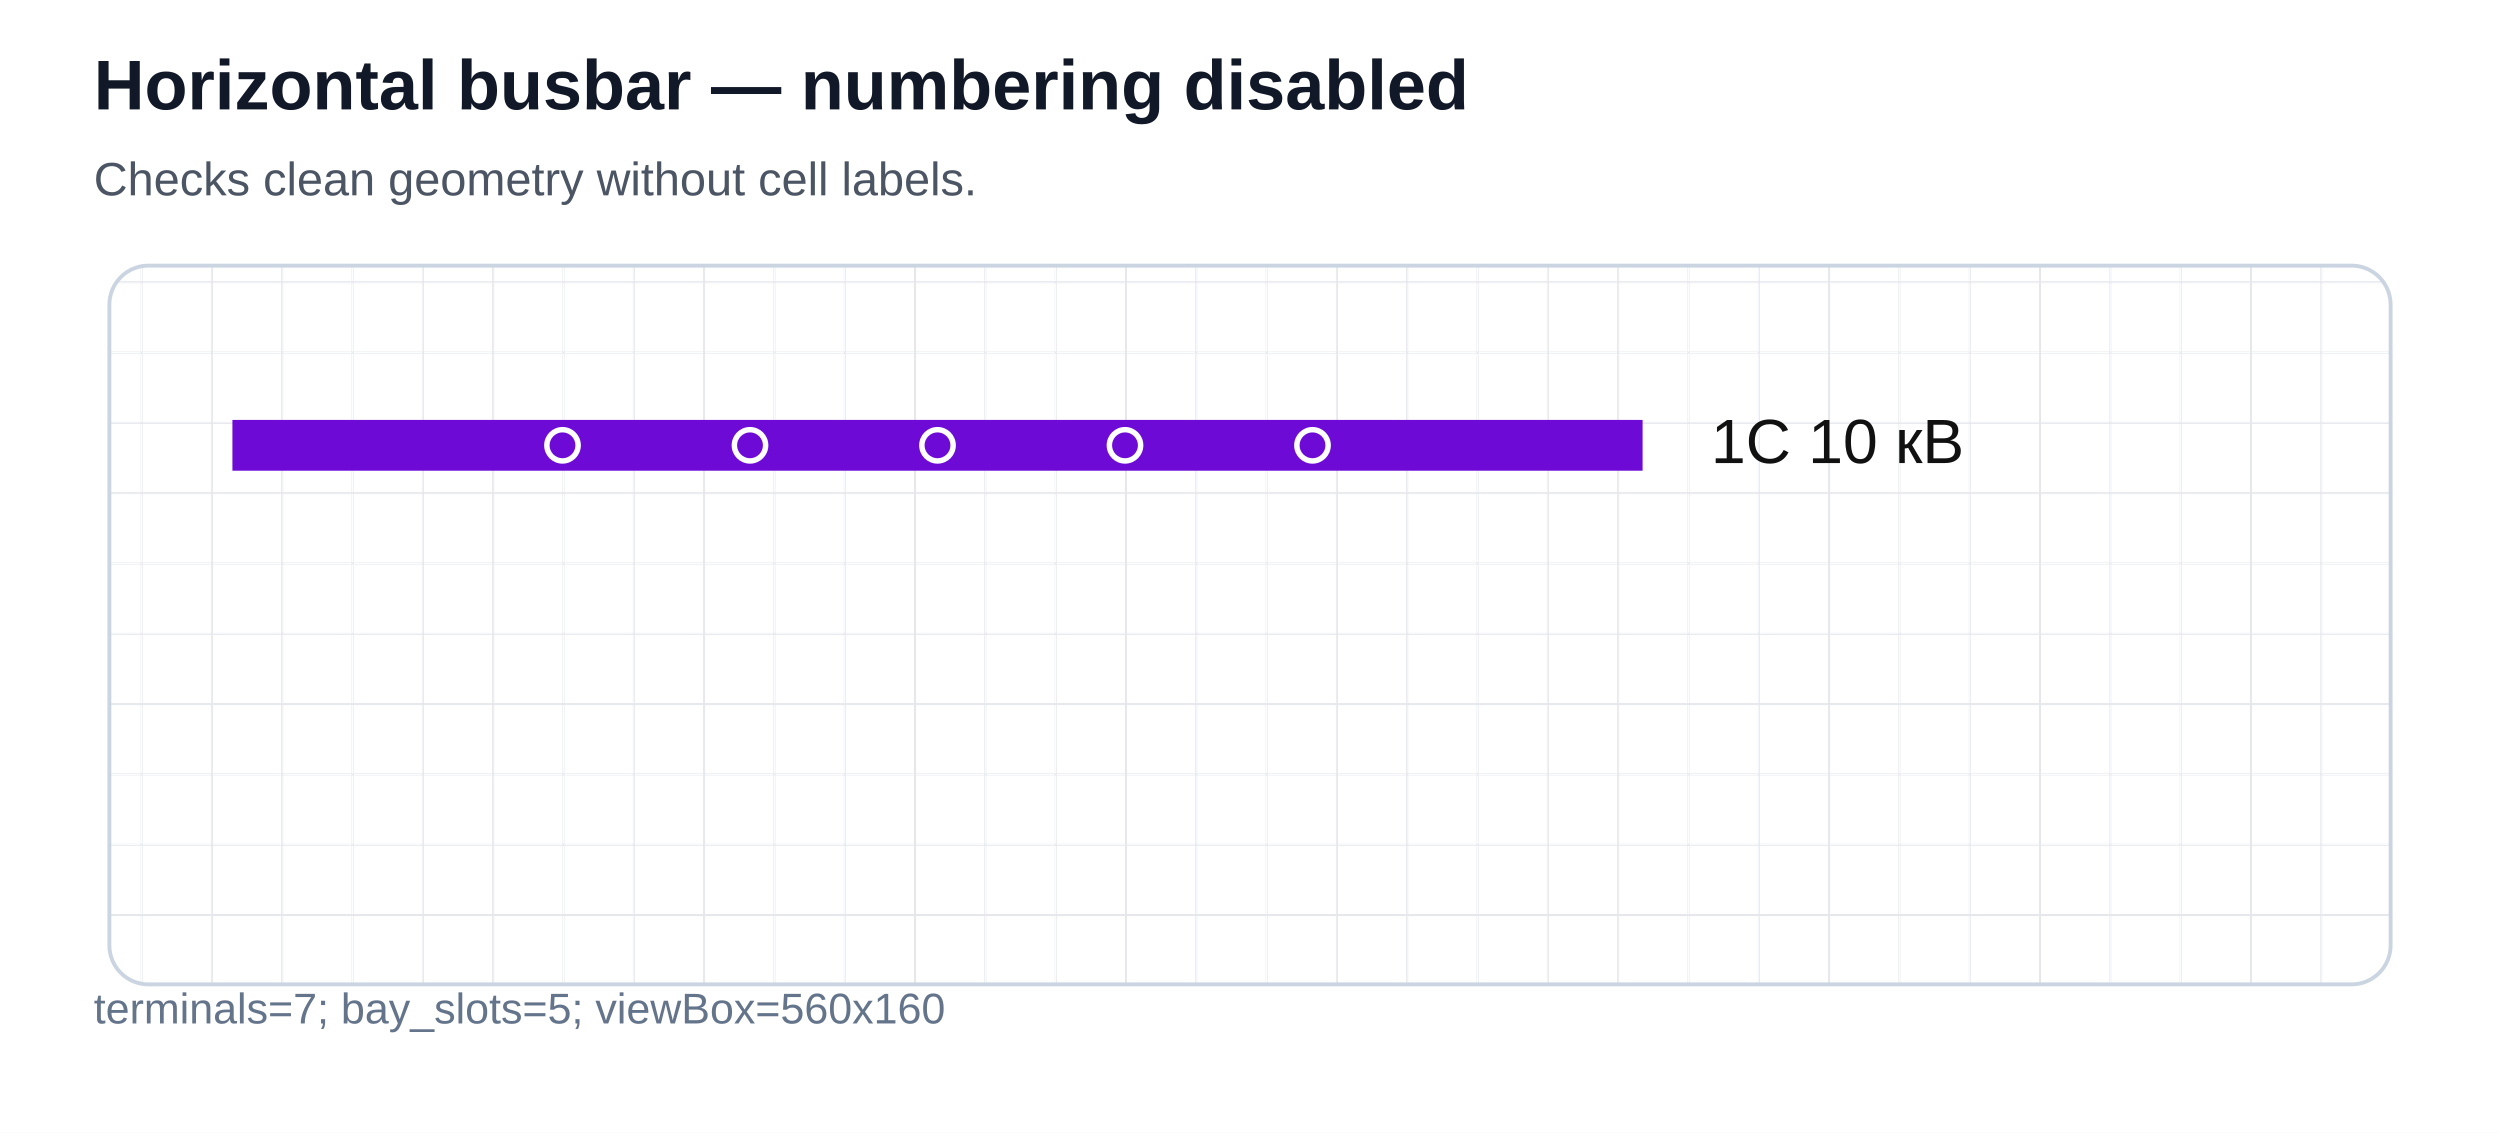
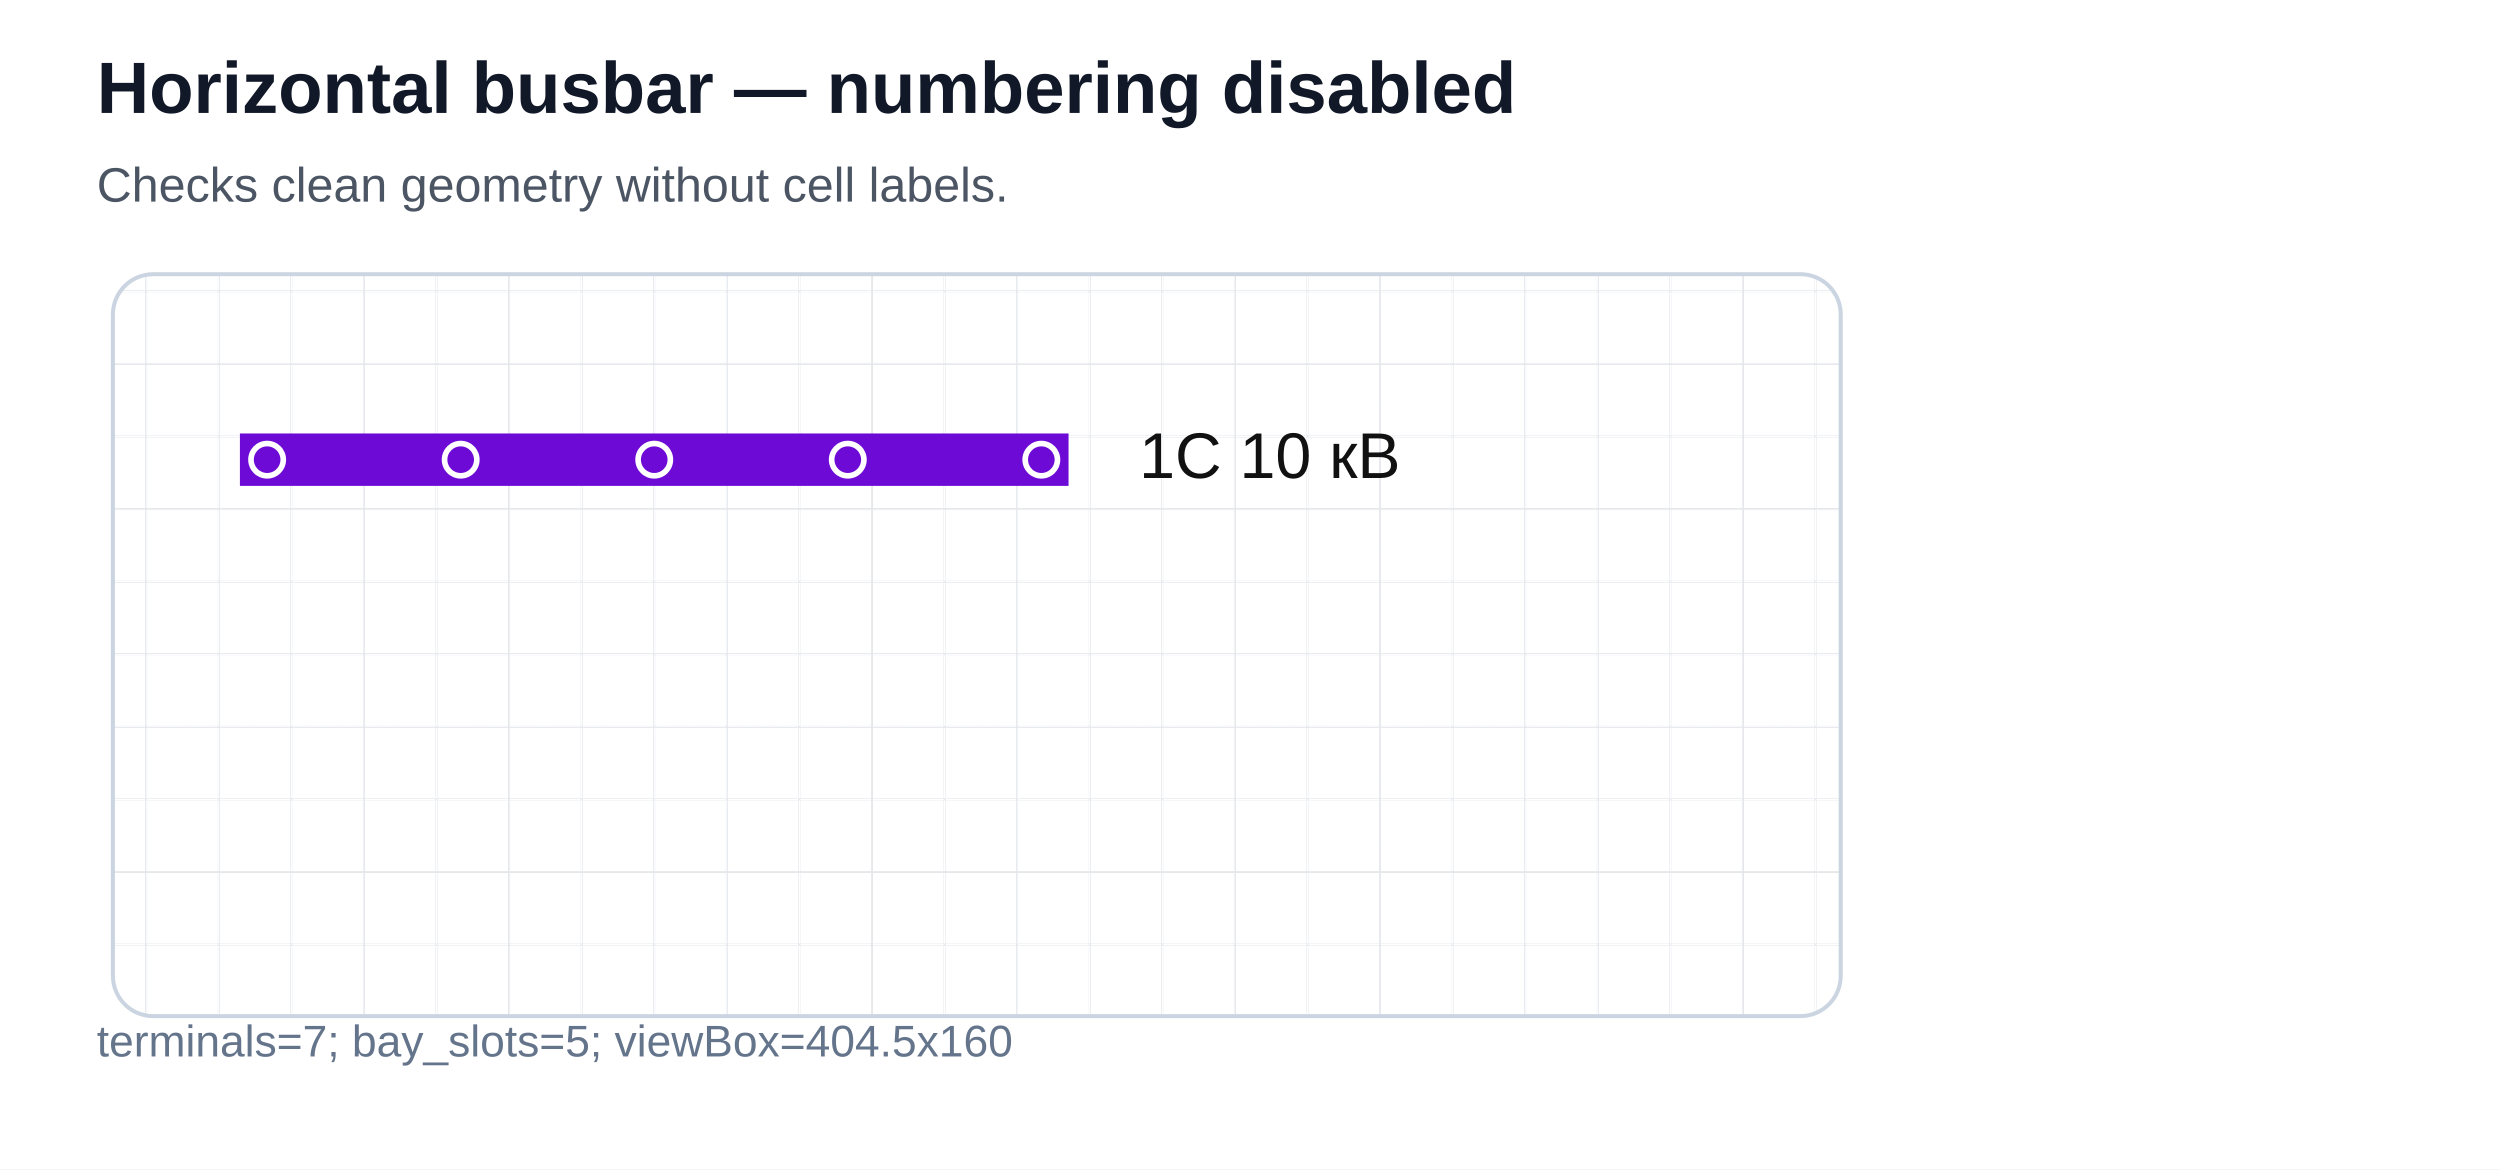
- <svg xmlns="http://www.w3.org/2000/svg" width="640" height="290" viewBox="0 0 640 290">
+ <svg xmlns="http://www.w3.org/2000/svg" width="620" height="290" viewBox="0 0 620 290">
  <rect width="100%" height="100%" fill="#ffffff" />
  <defs>
    <pattern id="grid" width="18" height="18" patternUnits="userSpaceOnUse">
      <path d="M 18 0 L 0 0 0 18" fill="none" stroke="#e5e7eb" stroke-width="1" />
    </pattern>
  </defs>
  <text x="24" y="28" font-family="Arial, sans-serif" font-size="18" font-weight="700" fill="#111827">Horizontal busbar — numbering disabled</text>
  <text x="24" y="50" font-family="Arial, sans-serif" font-size="12" fill="#4b5563">Checks clean geometry without cell labels.</text>
-   <rect x="28" y="68" width="584" height="184" fill="url(#grid)" stroke="#cbd5e1" rx="10" />
+   <rect x="28" y="68" width="428.5" height="184" fill="url(#grid)" stroke="#cbd5e1" rx="10" />
  <g transform="translate(40, 80)" style="color:#4b5563;--voltage-color:#4b5563;--slot-color:#2563eb;--label-color:#111827">
-     <rect x="20" y="28" width="360" height="12" fill="var(--busbar-color, #6d0ad6)" stroke="var(--busbar-color, #6d0ad6)" stroke-width="1" rx="0" />
-     <circle cx="104" cy="34" r="4" fill="none" stroke="var(--slot-stroke, #ffffff)" stroke-width="1.4" />
-     <circle cx="152" cy="34" r="4" fill="none" stroke="var(--slot-stroke, #ffffff)" stroke-width="1.4" />
-     <circle cx="200" cy="34" r="4" fill="none" stroke="var(--slot-stroke, #ffffff)" stroke-width="1.4" />
-     <circle cx="248" cy="34" r="4" fill="none" stroke="var(--slot-stroke, #ffffff)" stroke-width="1.4" />
-     <circle cx="296" cy="34" r="4" fill="none" stroke="var(--slot-stroke, #ffffff)" stroke-width="1.4" />
-     <text x="398" y="34" font-family="Arial, sans-serif" font-size="16" dominant-baseline="middle" fill="var(--label-color, #111111)">1С 10 кВ</text>
+     <rect x="20" y="28" width="204.5" height="12" fill="var(--busbar-color, #6d0ad6)" stroke="var(--busbar-color, #6d0ad6)" stroke-width="1" rx="0" />
+     <circle cx="26.25" cy="34" r="4" fill="none" stroke="var(--slot-stroke, #ffffff)" stroke-width="1.4" />
+     <circle cx="74.25" cy="34" r="4" fill="none" stroke="var(--slot-stroke, #ffffff)" stroke-width="1.4" />
+     <circle cx="122.25" cy="34" r="4" fill="none" stroke="var(--slot-stroke, #ffffff)" stroke-width="1.4" />
+     <circle cx="170.25" cy="34" r="4" fill="none" stroke="var(--slot-stroke, #ffffff)" stroke-width="1.4" />
+     <circle cx="218.25" cy="34" r="4" fill="none" stroke="var(--slot-stroke, #ffffff)" stroke-width="1.4" />
+     <text x="242.5" y="34" font-family="Arial, sans-serif" font-size="16" dominant-baseline="middle" fill="var(--label-color, #111111)">1С 10 кВ</text>
  </g>
-   <text x="24" y="262" font-family="Arial, sans-serif" font-size="11" fill="#64748b">terminals=7; bay_slots=5; viewBox=560x160</text>
+   <text x="24" y="262" font-family="Arial, sans-serif" font-size="11" fill="#64748b">terminals=7; bay_slots=5; viewBox=404.5x160</text>
</svg>
